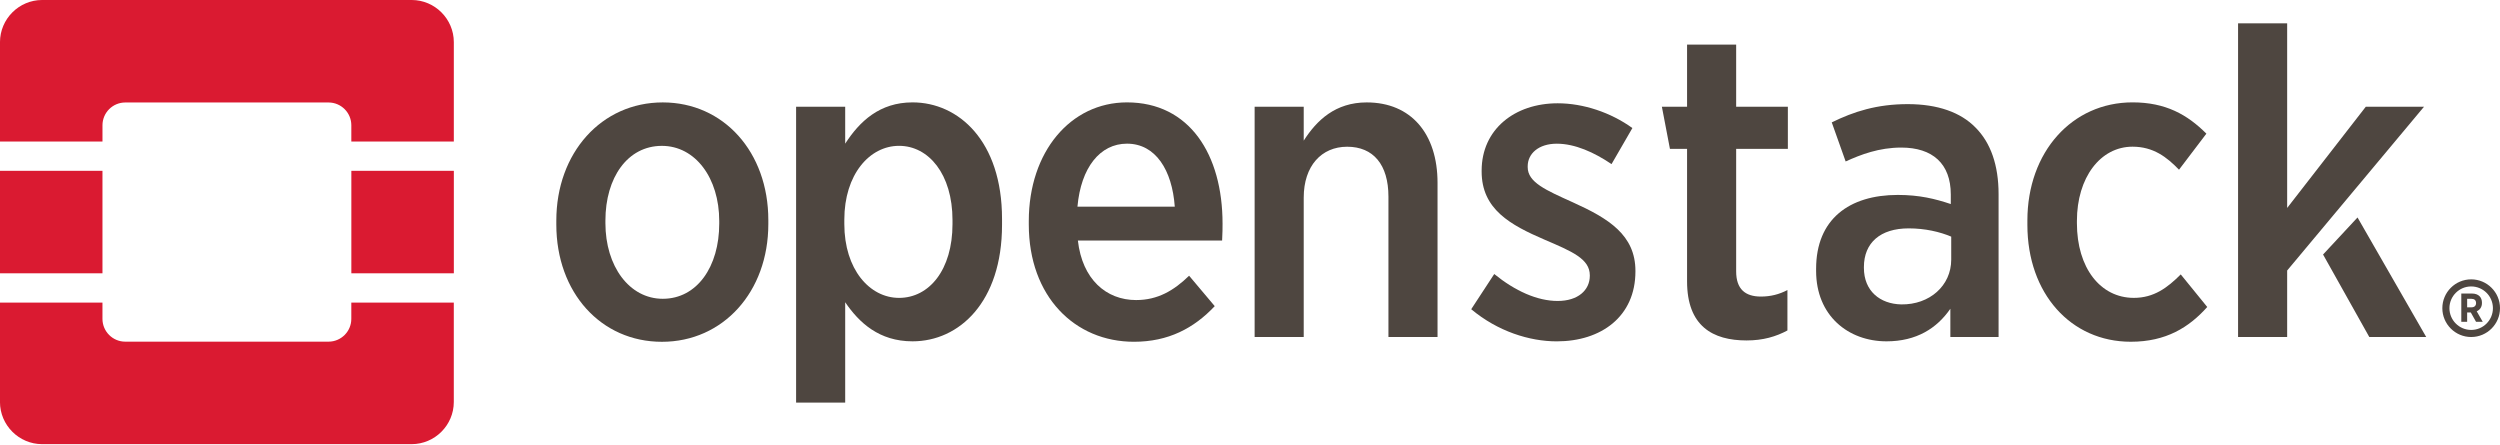
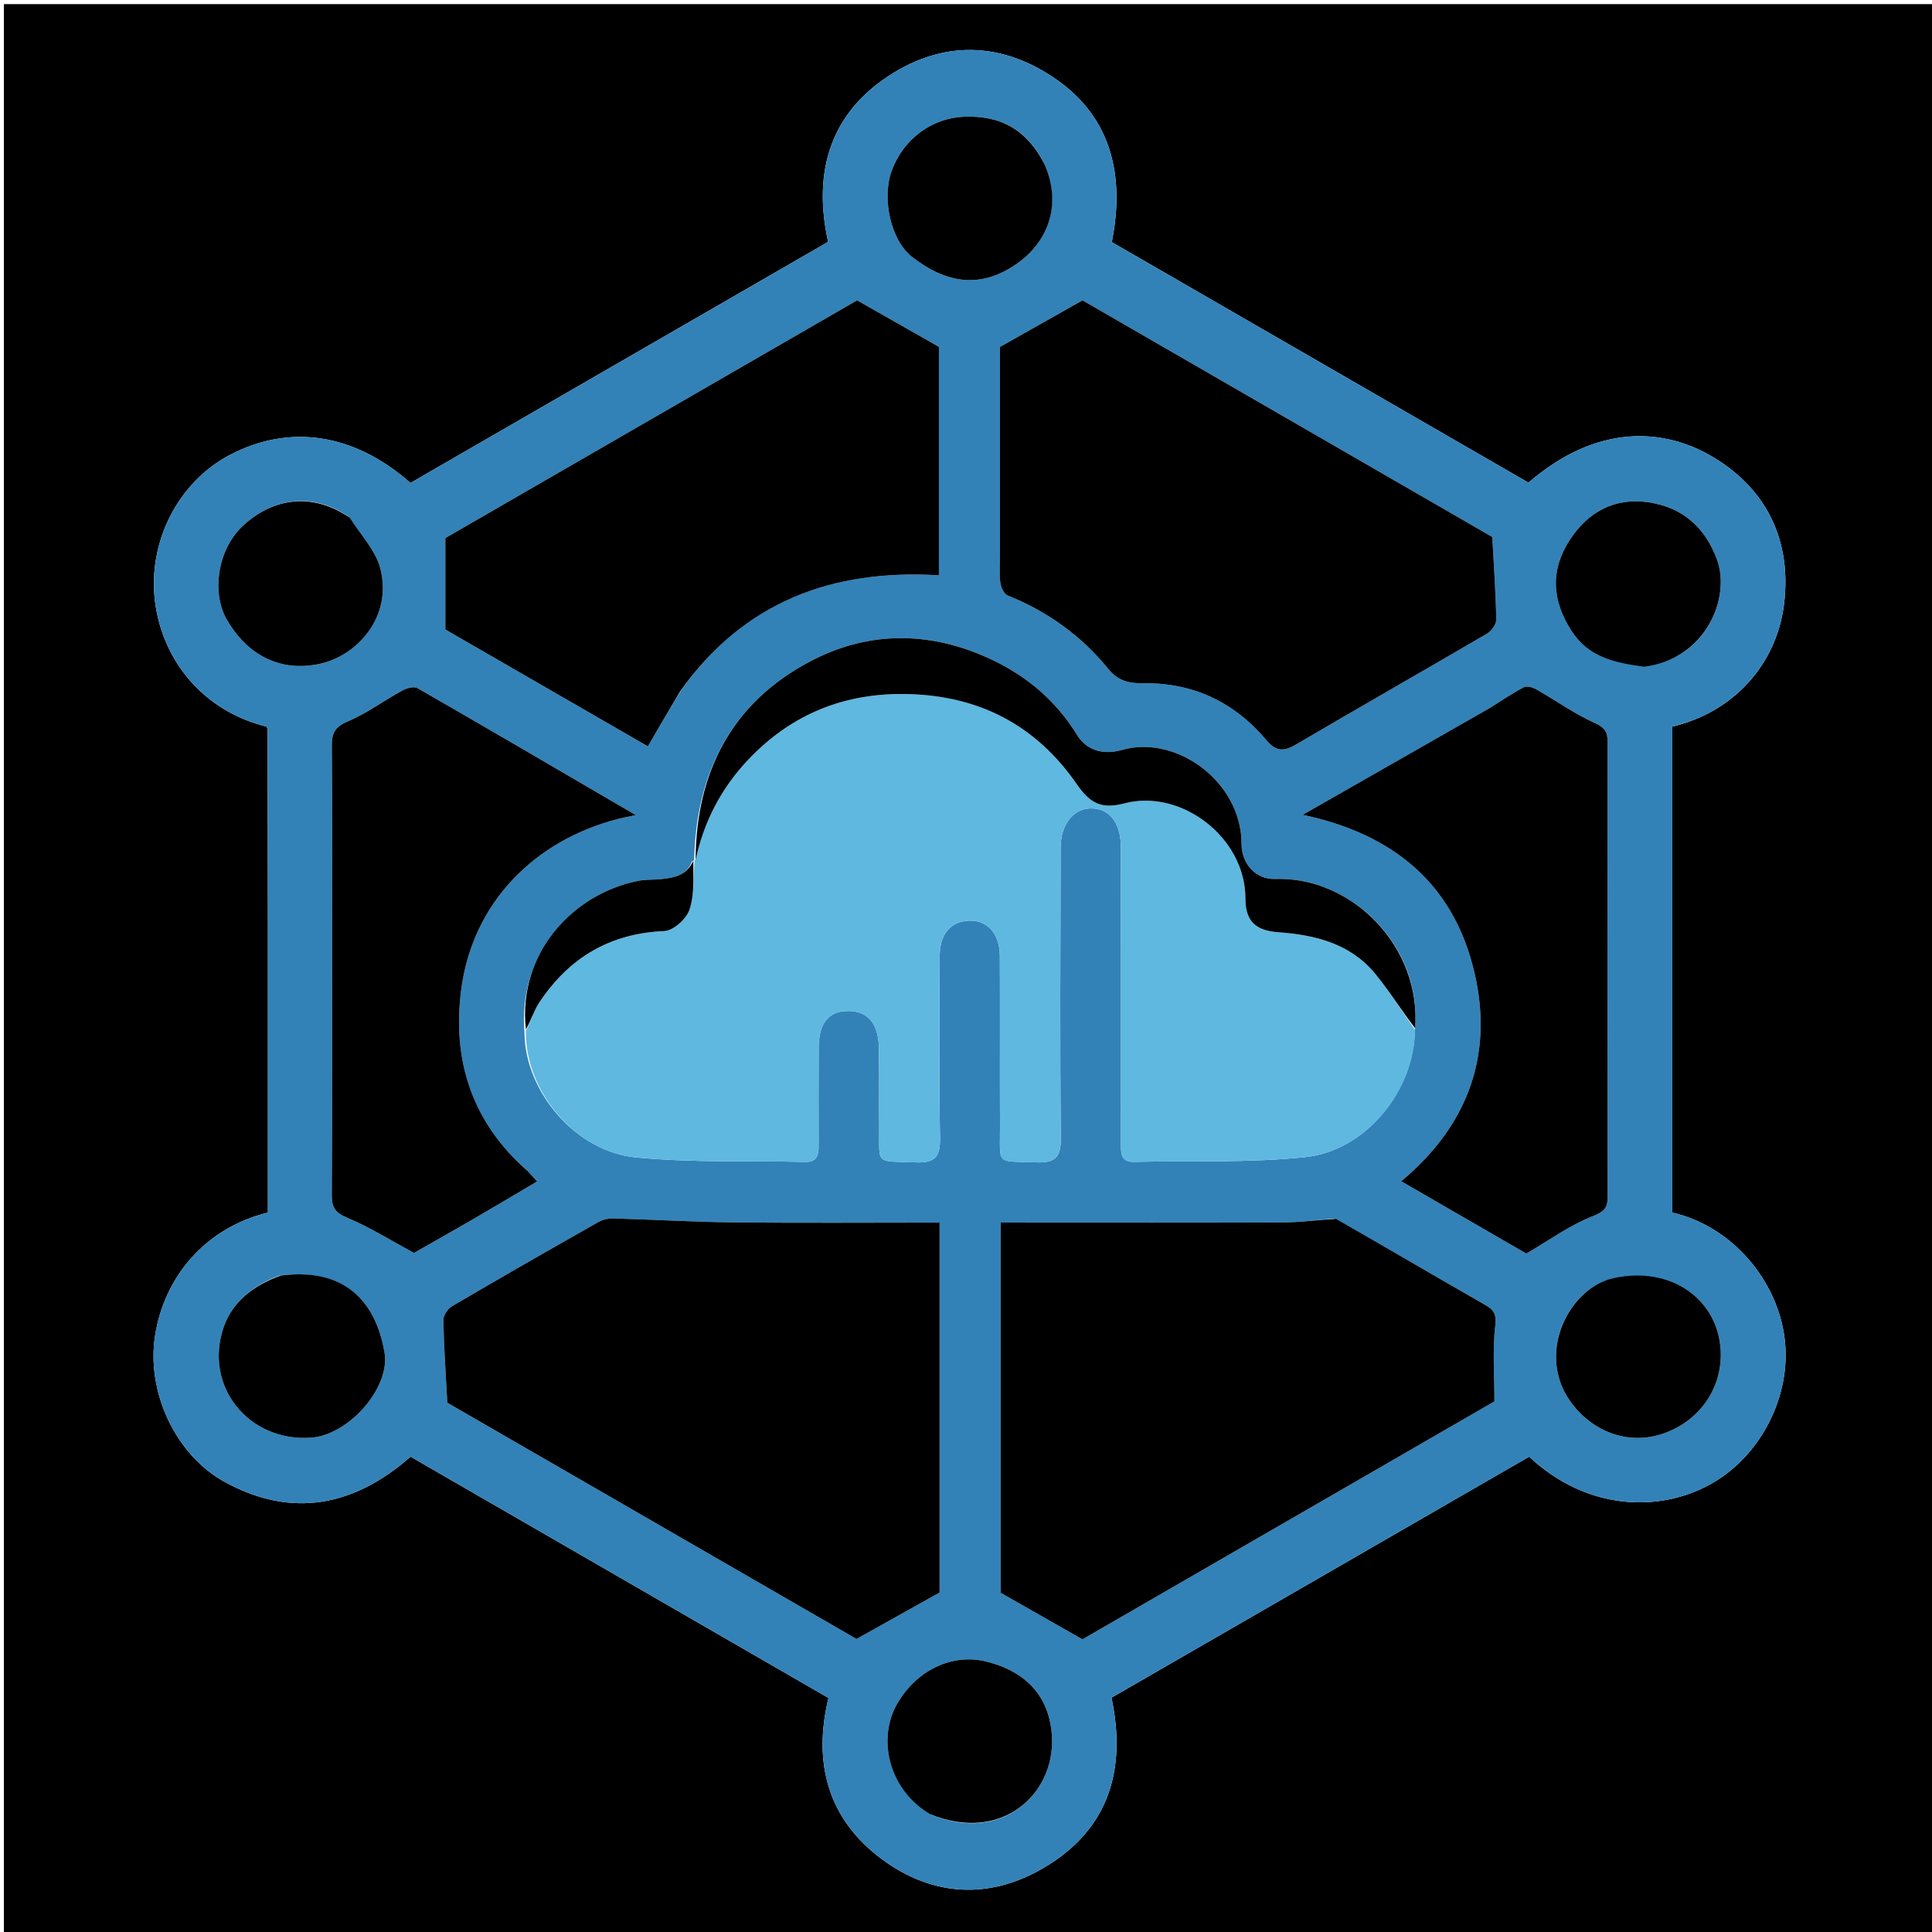
- <svg xmlns="http://www.w3.org/2000/svg" version="1.1" viewBox="0 0 600.776 106.737">
-   <defs>
-     <clipPath id="a" clipPathUnits="userSpaceOnUse">
-       <path d="m0 612h792v-612h-792v612z" />
-     </clipPath>
-   </defs>
-   <g transform="translate(-33.898 -53.279)">
-     <g transform="matrix(1.25 0 0 -1.25 -160.14 490.69)">
-       <g clip-path="url(#a)">
-         <g transform="translate(234.37 349.93)">
-           <path d="m0 0h-71.036c-4.458 0-8.106-3.648-8.106-8.107v-19.102h19.703v3.121c0 2.422 1.963 4.385 4.385 4.385h39.073c2.421 0 4.384-1.963 4.384-4.385v-3.121h19.704v19.102c0 4.459-3.648 8.107-8.107 8.107" fill="#da1a31" />
-         </g>
-         <g transform="translate(222.77 288.63)">
-           <path d="m0 0c0-2.422-1.963-4.385-4.385-4.385h-39.072c-2.422 0-4.385 1.963-4.385 4.385v3.121h-19.703v-19.103c0-4.458 3.648-8.106 8.106-8.106h71.036c4.459 0 8.106 3.648 8.106 8.106v19.103h-19.703v-3.121z" fill="#da1a31" />
-         </g>
-         <path d="m174.93 317.09h-19.703v-19.703h19.703v19.703z" fill="#da1a31" />
-         <path d="m242.48 317.09h-19.703v-19.703h19.703v19.703z" fill="#da1a31" />
-         <g transform="translate(630.31 286.5)">
-           <path d="m0 0c-2.305 0-4.181 1.875-4.181 4.181 0 2.305 1.876 4.18 4.181 4.18s4.181-1.875 4.181-4.18c0-2.306-1.876-4.181-4.181-4.181m5.543 4.181c0 3.056-2.487 5.542-5.543 5.542s-5.543-2.486-5.543-5.542c0-3.057 2.487-5.543 5.543-5.543s5.543 2.486 5.543 5.543" fill="#4e4640" />
-         </g>
-         <g transform="translate(631.25 291.66)">
-           <path d="m0 0c0-0.489-0.31-0.815-0.885-0.815h-0.83v1.638h0.807c0.575 0 0.908-0.272 0.908-0.815v-0.008zm1.133 0.031v0.031c0 0.536-0.163 0.962-0.458 1.257-0.342 0.342-0.845 0.52-1.474 0.52h-2.04v-5.431h1.124v1.784h0.706l1.001-1.784h1.288l-1.156 2.017c0.598 0.264 1.009 0.784 1.009 1.606" fill="#4e4640" />
-         </g>
-         <g transform="translate(271.62 307.02)">
-           <path d="m0 0v0.501c0 8.27 4.26 14.366 10.858 14.366 6.431 0 11.025-6.181 11.025-14.449v-0.501c0-8.269-4.26-14.449-10.858-14.449-6.432 0-11.025 6.264-11.025 14.532m31.32-0.166v0.752c0 13.113-8.602 22.634-20.295 22.634-11.777 0-20.463-9.689-20.463-22.719v-0.751c0-13.113 8.603-22.551 20.296-22.551 11.776 0 20.462 9.605 20.462 22.635" fill="#4e4640" />
-         </g>
-         <g transform="translate(317.55 306.86)">
-           <path d="m0 0v0.835c0 8.686 4.845 14.198 10.523 14.198 5.68 0 10.274-5.429 10.274-14.281v-0.752c0-8.854-4.511-14.199-10.274-14.199-5.678 0-10.523 5.513-10.523 14.199m30.319-0.168v1.17c0 14.951-8.353 22.384-17.206 22.384-6.348 0-10.19-3.675-12.946-7.935v7.1h-9.438v-56.879h9.438v19.294c2.673-3.925 6.515-7.517 12.946-7.517 8.936 0 17.206 7.517 17.206 22.383" fill="#4e4640" />
-         </g>
-         <g transform="translate(371.89 322.31)">
-           <path d="m0 0c5.513 0 8.686-5.094 9.188-12.11h-18.709c0.668 7.517 4.343 12.11 9.521 12.11m16.871-31.237-4.928 5.848c-2.923-2.84-6.013-4.678-10.189-4.678-5.763 0-10.357 4.009-11.192 11.442h27.729c0.083 1.336 0.083 2.674 0.083 3.258 0 13.279-6.347 23.303-18.374 23.303-10.858 0-18.876-9.522-18.876-22.803v-0.667c0-13.865 8.853-22.551 20.213-22.551 6.598 0 11.526 2.589 15.534 6.848" fill="#4e4640" />
-         </g>
-         <g transform="translate(417.98 330.24)">
-           <path d="m0 0c-6.013 0-9.605-3.425-12.111-7.35v6.515h-9.438v-44.267h9.438v26.81c0 6.097 3.425 9.772 8.353 9.772 5.011 0 7.934-3.423 7.934-9.604v-26.978h9.438v29.65c0 9.438-5.095 15.452-13.614 15.452" fill="#4e4640" />
-         </g>
-         <g transform="translate(469.64 297.75)">
-           <path d="m0 0v0.083c0 6.933-5.179 10.105-12.027 13.196-5.179 2.339-8.686 3.842-8.686 6.765v0.168c0 2.422 2.087 4.342 5.595 4.342s7.183-1.67 10.524-3.925l4.009 6.933c-4.176 3.006-9.438 4.76-14.366 4.76-8.268 0-14.616-5.011-14.616-12.945v-0.168c0-7.266 5.513-10.273 12.111-13.112 5.261-2.256 8.686-3.675 8.686-6.849v-0.083c0-2.757-2.255-4.845-6.181-4.845-3.925 0-8.185 1.922-12.193 5.178l-4.427-6.765c5.095-4.259 11.192-6.18 16.453-6.18 8.52 0 15.118 4.761 15.118 13.447" fill="#4e4640" />
-         </g>
-         <g transform="translate(498.86 286.4)">
-           <path d="m0 0v7.768c-1.587-0.836-3.258-1.253-5.095-1.253-3.007 0-4.761 1.419-4.761 4.844v23.553h9.939v8.102h-9.939v11.943h-9.438v-11.943h-4.844l1.55-8.102h3.294v-25.474c0-8.603 4.928-11.359 11.443-11.359 3.174 0 5.679 0.751 7.851 1.921" fill="#4e4640" />
-         </g>
-         <g transform="translate(530.35 300.01)">
-           <path d="m0 0c0-5.011-4.176-8.686-9.605-8.603-4.092 0.083-7.182 2.59-7.182 7.016v0.168c0 4.676 3.173 7.433 8.602 7.433 3.174 0 6.014-0.669 8.185-1.587v-4.427zm4.677 25.391c-2.839 2.923-7.266 4.51-13.029 4.51-5.93 0-10.357-1.421-14.617-3.509l2.673-7.516c2.924 1.336 6.432 2.673 10.691 2.673 6.014 0 9.522-3.091 9.522-9.02v-1.838c-3.007 1.003-6.014 1.753-10.19 1.753-9.354 0-15.702-4.676-15.702-14.198v-0.417c0-8.603 6.181-13.531 13.531-13.531 5.763 0 9.688 2.506 12.277 6.264v-5.429h9.271v27.479c0 5.512-1.504 9.856-4.427 12.779" fill="#4e4640" />
-         </g>
-         <g transform="translate(579.57 290.91)">
-           <path d="m0 0-5.094 6.264c-2.59-2.589-5.179-4.51-9.021-4.51-6.431 0-10.941 5.763-10.941 14.365v0.418c0 8.353 4.51 14.282 10.691 14.282 4.009 0 6.598-2.004 8.936-4.427l5.263 6.933c-3.675 3.675-7.852 6.014-14.199 6.014-11.61 0-20.213-9.521-20.213-22.719v-0.835c0-13.196 8.353-22.466 19.879-22.466 6.765 0 11.191 2.755 14.699 6.681" fill="#4e4640" />
-         </g>
-         <g transform="translate(608.46 308.12)">
-           <path d="m0 0-6.625-7.121 8.886-15.854h10.941l-13.202 22.975z" fill="#4e4640" />
-         </g>
-         <g transform="translate(610.05 329.41)">
-           <path d="m0 0-15.117-19.461v35.497h-9.438v-60.303h9.438v12.779l26.309 31.488h-11.192z" fill="#4e4640" />
-         </g>
-       </g>
-     </g>
-   </g>
+ <svg xmlns="http://www.w3.org/2000/svg" version="1.1" id="Layer_1" x="0px" y="0px" width="100%" viewBox="0 0 512 512" enable-background="new 0 0 512 512" xml:space="preserve">
+   <path fill="#000000" opacity="1" stroke="none" d=" M291,513   C194.024,513 97.547,513 1.035,513   C1.035,342.399 1.035,171.797 1.035,1.098   C171.56,1.098 342.12,1.098 512.84,1.098   C512.84,171.667 512.84,342.333 512.84,513   C439.13,513 365.315,513 291,513  M70.998,247.5   C70.998,272.143 70.998,296.787 70.998,321.349   C54.527,325.355 43.54,338.287 41.092,353.959   C38.756,368.918 46.537,385.601 59.601,392.753   C77.486,402.543 94.008,399.06 108.798,386.03   C145.848,407.421 182.658,428.674 219.562,449.981   C215.371,467.199 219.441,482.098 233.65,492.658   C247.045,502.613 262.135,503.521 276.676,494.944   C294.025,484.711 298.555,468.714 294.548,449.909   C331.69,428.478 368.488,407.246 405.245,386.037   C420.404,400.263 439.685,400.98 453.504,393.21   C466.47,385.92 474.764,370.121 472.974,354.95   C471.145,339.439 459.09,324.98 443.177,321.356   C443.177,278.431 443.177,235.477 443.177,192.565   C459.657,188.651 470.824,175.836 472.777,160.186   C474.841,143.649 468.463,129.818 454.034,121.17   C441.091,113.413 423.364,112.121 405.05,127.907   C368.242,106.657 331.42,85.4 294.641,64.167   C299.302,40.757 290.052,28.172 280.111,21.177   C266.448,11.564 251.421,10.446 237.026,19.166   C220.074,29.433 215.306,45.345 219.462,64.093   C182.323,85.532 145.513,106.781 108.771,127.992   C93.89,114.826 76.74,112.23 60.844,120.603   C47.343,127.714 38.995,143.562 41.11,159.644   C43.156,175.198 53.978,188.487 70.679,192.564   C70.766,192.88 70.929,193.196 70.929,193.513   C70.961,211.175 70.979,228.838 70.998,247.5  z" />
+   <path fill="#3282B8" opacity="1" stroke="none" d=" M70.998,247   C70.979,228.838 70.961,211.175 70.929,193.513   C70.929,193.196 70.766,192.88 70.674,192.565   C53.978,188.487 43.156,175.198 41.11,159.644   C38.995,143.562 47.343,127.714 60.844,120.603   C76.74,112.23 93.89,114.826 108.771,127.992   C145.513,106.781 182.323,85.532 219.462,64.093   C215.306,45.345 220.074,29.433 237.026,19.166   C251.421,10.446 266.448,11.564 280.111,21.177   C290.052,28.172 299.302,40.757 294.641,64.167   C331.42,85.4 368.242,106.657 405.05,127.907   C423.364,112.121 441.091,113.413 454.034,121.17   C468.463,129.818 474.841,143.649 472.777,160.186   C470.824,175.836 459.657,188.651 443.177,192.565   C443.177,235.477 443.177,278.431 443.177,321.356   C459.09,324.98 471.145,339.439 472.974,354.95   C474.764,370.121 466.47,385.92 453.504,393.21   C439.685,400.98 420.404,400.263 405.245,386.037   C368.488,407.246 331.69,428.478 294.548,449.909   C298.555,468.714 294.025,484.711 276.676,494.944   C262.135,503.521 247.045,502.613 233.65,492.658   C219.441,482.098 215.371,467.199 219.562,449.981   C182.658,428.674 145.848,407.421 108.798,386.03   C94.008,399.06 77.486,402.543 59.601,392.753   C46.537,385.601 38.756,368.918 41.092,353.959   C43.54,338.287 54.527,325.355 70.998,321.349   C70.998,296.787 70.998,272.143 70.998,247  M183.403,228.218   C181.928,232.11 178.518,232.64 175.036,232.987   C173.071,233.183 171.052,233.051 169.13,233.431   C151.804,236.854 137.137,252.758 138.999,273.798   C139.165,289.284 152.509,305.175 168.58,306.732   C183.442,308.172 198.499,307.58 213.47,307.909   C216.526,307.977 216.948,306.087 216.94,303.653   C216.911,294.988 216.916,286.324 216.954,277.66   C216.983,271.283 219.489,268.068 224.433,267.929   C229.727,267.78 232.757,271.034 232.899,277.41   C233.053,284.405 232.938,291.406 233.004,298.403   C233.105,309.022 231.656,307.586 242.684,308.035   C247.828,308.245 249.205,306.538 249.112,301.522   C248.814,285.532 248.973,269.532 249.021,253.537   C249.037,247.902 251.484,244.652 255.884,244.067   C261.195,243.361 264.941,247.044 264.971,253.306   C265.043,268.302 264.948,283.298 265.015,298.294   C265.064,309.021 263.652,307.61 274.576,308.027   C279.552,308.217 281.17,306.804 281.122,301.632   C280.882,275.975 281.022,250.314 281.073,224.654   C281.085,218.632 284.353,214.387 288.879,214.236   C293.917,214.068 297.032,217.939 297.042,224.549   C297.071,244.21 297.059,263.871 297.064,283.533   C297.065,290.198 297.085,296.863 297.062,303.527   C297.054,305.879 297.276,307.964 300.401,307.896   C315.538,307.569 330.773,308.21 345.784,306.666   C362.058,304.993 374.996,288.923 374.997,272.023   C376.761,251.01 358.307,232.216 337.862,232.934   C332.812,233.111 329.023,228.932 329.028,223.687   C329.042,207.129 311.672,194.609 297.334,198.742   C292.844,200.036 288.167,199.213 285.455,194.803   C279.363,184.895 270.782,178.102 260.195,173.644   C244.794,167.159 229.306,167.581 214.732,175.264   C193.773,186.311 184.454,204.789 183.957,227.969   C183.957,227.969 184.081,227.946 183.403,228.218  M249,388.5   C249,367.086 249,345.672 249,324   C230.433,324 212.618,324.134 194.807,323.95   C184.051,323.839 173.302,323.198 162.546,322.903   C161.215,322.867 159.702,323.209 158.55,323.862   C145.596,331.206 132.669,338.599 119.827,346.136   C118.681,346.809 117.474,348.597 117.497,349.845   C117.625,356.86 118.121,363.868 118.537,371.741   C154.387,392.437 191.339,413.769 226.979,434.344   C234.665,430.049 241.409,426.281 249,422.04   C249,412.125 249,400.812 249,388.5  M353.646,322.932   C349.139,323.288 344.633,323.932 340.125,323.952   C316.978,324.056 293.83,324 270.683,324   C268.914,324 267.146,324 265.194,324   C265.194,357.557 265.194,390.48 265.194,422.11   C272.701,426.384 279.556,430.286 286.857,434.442   C322.968,413.585 359.897,392.255 396.038,371.381   C396.038,364.2 395.511,357.702 396.26,351.354   C396.637,348.165 395.83,347.1 393.445,345.736   C380.379,338.264 367.394,330.65 353.646,322.932  M265,147.435   C265.002,149.767 264.78,152.13 265.095,154.419   C265.265,155.655 266.084,157.435 267.067,157.828   C277.666,162.064 286.606,168.532 293.783,177.359   C296.244,180.386 299.155,181.131 302.893,181.07   C316.165,180.855 327.107,186.062 335.631,196.18   C337.97,198.957 340.025,199.312 343.225,197.432   C360.144,187.495 377.201,177.792 394.134,167.877   C395.293,167.198 396.55,165.431 396.528,164.192   C396.4,157.172 395.896,150.159 395.475,142.314   C359.627,121.61 322.678,100.271 286.877,79.595   C279.345,83.846 272.605,87.649 265,91.941   C265,109.176 265,127.815 265,147.435  M180.486,182.979   C197.176,159.349 220.635,150.783 248.819,152.454   C248.819,131.736 248.819,111.12 248.819,91.916   C241.21,87.592 234.347,83.691 227.135,79.591   C190.928,100.495 153.97,121.832 118.026,142.584   C118.026,151.112 118.026,158.653 118.026,166.834   C135.292,176.793 153.487,187.289 171.693,197.79   C174.577,192.827 177.283,188.172 180.486,182.979  M394.335,187.932   C378.311,197.069 362.288,206.205 345.22,215.937   C368.72,220.898 384.462,233.636 390.308,256.002   C396.191,278.51 389.546,297.861 371.33,313.044   C383.284,319.952 394.429,326.392 404.489,332.205   C410.783,328.535 416.023,324.694 421.869,322.39   C424.963,321.171 426.054,320.312 426.048,317.131   C425.974,276.966 425.986,236.801 426.031,196.636   C426.034,194.037 425.364,192.838 422.65,191.617   C417.204,189.169 412.265,185.606 407.041,182.636   C406.124,182.114 404.575,181.73 403.774,182.151   C400.734,183.749 397.882,185.704 394.335,187.932  M139.527,310.021   C124.919,297.356 119.834,280.794 122.209,262.385   C125.205,239.159 141.716,222.701 163.818,217.018   C165.057,216.699 166.318,216.469 168.473,216.001   C148.532,204.359 129.622,193.274 110.617,182.355   C109.681,181.817 107.727,182.38 106.569,183.015   C101.732,185.669 97.225,189.035 92.186,191.171   C88.798,192.607 87.9,194.274 87.931,197.688   C88.083,214.519 88,231.352 88,248.185   C88,271.017 88.068,293.849 87.925,316.68   C87.904,320.017 88.869,321.416 92.08,322.75   C97.887,325.163 103.279,328.574 109.713,332.036   C114.082,329.546 119.755,326.356 125.385,323.091   C130.983,319.843 136.537,316.52 142.354,313.086   C141.345,311.981 140.685,311.257 139.527,310.021  M427.483,338.93   C415.857,341.113 407.091,358.437 416.038,371.214   C421.788,379.425 431.441,383.04 440.588,379.971   C450.338,376.701 456.491,367.901 455.998,357.934   C455.321,344.274 442.744,335.478 427.483,338.93  M73.97,338.065   C67.225,340.611 61.67,344.861 59.293,351.675   C53.853,367.268 65.872,382.198 82.474,380.995   C92.462,380.271 103.502,367.719 101.903,358.421   C99.555,344.774 91.228,335.859 73.97,338.065  M92.394,136.928   C80.932,129.19 70.295,133.585 64.103,139.606   C57.578,145.951 56.086,157.172 60.07,164.147   C64.669,172.197 72.805,178.381 84.557,175.961   C94.526,173.909 104.115,163.515 100.787,150.641   C99.555,145.878 95.634,141.81 92.394,136.928  M436.029,176.47   C452.106,174.682 458.703,158.419 455.032,148.352   C451.851,139.631 445.762,134.418 436.798,133.108   C427.976,131.818 420.933,135.603 416.111,142.936   C410.833,150.964 411.178,158.959 416.459,167.19   C421.018,174.295 428.024,175.62 436.029,176.47  M246.853,480.96   C265.488,488.526 279.405,475.511 278.783,460.548   C278.332,449.687 271.96,442.917 261.241,440.298   C252.578,438.181 242.989,442.358 237.698,451.634   C232.569,460.629 235.285,474.075 246.853,480.96  M276.611,43.143   C272.223,34.439 265.227,30.532 255.435,30.938   C247.037,31.287 239.368,36.77 236.268,45.4   C233.68,52.602 236.049,63.688 241.702,68.075   C250.597,74.979 260.046,77.052 270.468,69.162   C276.651,64.481 281.926,55.234 276.611,43.143  z" />
+   <path fill="#5FB8E0" opacity="1" stroke="none" d=" M374.988,272.924   C374.996,288.923 362.058,304.993 345.784,306.666   C330.773,308.21 315.538,307.569 300.401,307.896   C297.276,307.964 297.054,305.879 297.062,303.527   C297.085,296.863 297.065,290.198 297.064,283.533   C297.059,263.871 297.071,244.21 297.042,224.549   C297.032,217.939 293.917,214.068 288.879,214.236   C284.353,214.387 281.085,218.632 281.073,224.654   C281.022,250.314 280.882,275.975 281.122,301.632   C281.17,306.804 279.552,308.217 274.576,308.027   C263.652,307.61 265.064,309.021 265.015,298.294   C264.948,283.298 265.043,268.302 264.971,253.306   C264.941,247.044 261.195,243.361 255.884,244.067   C251.484,244.652 249.037,247.902 249.021,253.537   C248.973,269.532 248.814,285.532 249.112,301.522   C249.205,306.538 247.828,308.245 242.684,308.035   C231.656,307.586 233.105,309.022 233.004,298.403   C232.938,291.406 233.053,284.405 232.899,277.41   C232.757,271.034 229.727,267.78 224.433,267.929   C219.489,268.068 216.983,271.283 216.954,277.66   C216.916,286.324 216.911,294.988 216.94,303.653   C216.948,306.087 216.526,307.977 213.47,307.909   C198.499,307.58 183.442,308.172 168.58,306.732   C152.509,305.175 139.165,289.284 139.355,273.261   C140.755,270.374 141.491,267.821 142.892,265.708   C150.748,253.86 161.562,247.338 176.076,246.739   C178.454,246.641 181.902,243.512 182.72,241.069   C184.082,236.999 183.718,232.351 184.081,227.946   C184.081,227.946 183.957,227.969 184.326,227.865   C186.551,217.556 191.284,208.711 198.32,201.291   C209.808,189.176 224.019,183.457 240.855,183.943   C259.754,184.488 274.578,192.274 285.335,207.783   C288.927,212.961 291.908,214.498 298.011,212.893   C312.845,208.993 330.063,221.755 330.051,238.159   C330.047,244.246 332.911,246.635 338.719,247.051   C348.517,247.753 357.863,250.042 364.45,258.067   C368.293,262.749 371.497,267.954 374.988,272.924  z" />
+   <path fill="#000000" opacity="1" stroke="none" d=" M249,389   C249,400.812 249,412.125 249,422.04   C241.409,426.281 234.665,430.049 226.979,434.344   C191.339,413.769 154.387,392.437 118.537,371.741   C118.121,363.868 117.625,356.86 117.497,349.845   C117.474,348.597 118.681,346.809 119.827,346.136   C132.669,338.599 145.596,331.206 158.55,323.862   C159.702,323.209 161.215,322.867 162.546,322.903   C173.302,323.198 184.051,323.839 194.807,323.95   C212.618,324.134 230.433,324 249,324   C249,345.672 249,367.086 249,389  z" />
+   <path fill="#000000" opacity="1" stroke="none" d=" M354.014,323.009   C367.394,330.65 380.379,338.264 393.445,345.736   C395.83,347.1 396.637,348.165 396.26,351.354   C395.511,357.702 396.038,364.2 396.038,371.381   C359.897,392.255 322.968,413.585 286.857,434.442   C279.556,430.286 272.701,426.384 265.194,422.11   C265.194,390.48 265.194,357.557 265.194,324   C267.146,324 268.914,324 270.683,324   C293.83,324 316.978,324.056 340.125,323.952   C344.633,323.932 349.139,323.288 354.014,323.009  z" />
+   <path fill="#000000" opacity="1" stroke="none" d=" M265,146.944   C265,127.815 265,109.176 265,91.941   C272.605,87.649 279.345,83.846 286.877,79.595   C322.678,100.271 359.627,121.61 395.475,142.314   C395.896,150.159 396.4,157.172 396.528,164.192   C396.55,165.431 395.293,167.198 394.134,167.877   C377.201,177.792 360.144,187.495 343.225,197.432   C340.025,199.312 337.97,198.957 335.631,196.18   C327.107,186.062 316.165,180.855 302.893,181.07   C299.155,181.131 296.244,180.386 293.783,177.359   C286.606,168.532 277.666,162.064 267.067,157.828   C266.084,157.435 265.265,155.655 265.095,154.419   C264.78,152.13 265.002,149.767 265,146.944  z" />
+   <path fill="#000000" opacity="1" stroke="none" d=" M180.237,183.248   C177.283,188.172 174.577,192.827 171.693,197.79   C153.487,187.289 135.292,176.793 118.026,166.834   C118.026,158.653 118.026,151.112 118.026,142.584   C153.97,121.832 190.928,100.495 227.135,79.591   C234.347,83.691 241.21,87.592 248.819,91.916   C248.819,111.12 248.819,131.736 248.819,152.454   C220.635,150.783 197.176,159.349 180.237,183.248  z" />
+   <path fill="#000000" opacity="1" stroke="none" d=" M394.648,187.729   C397.882,185.704 400.734,183.749 403.774,182.151   C404.575,181.73 406.124,182.114 407.041,182.636   C412.265,185.606 417.204,189.169 422.65,191.617   C425.364,192.838 426.034,194.037 426.031,196.636   C425.986,236.801 425.974,276.966 426.048,317.131   C426.054,320.312 424.963,321.171 421.869,322.39   C416.023,324.694 410.783,328.535 404.489,332.205   C394.429,326.392 383.284,319.952 371.33,313.044   C389.546,297.861 396.191,278.51 390.308,256.002   C384.462,233.636 368.72,220.898 345.22,215.937   C362.288,206.205 378.311,197.069 394.648,187.729  z" />
+   <path fill="#000000" opacity="1" stroke="none" d=" M139.776,310.277   C140.685,311.257 141.345,311.981 142.354,313.086   C136.537,316.52 130.983,319.843 125.385,323.091   C119.755,326.356 114.082,329.546 109.713,332.036   C103.279,328.574 97.887,325.163 92.08,322.75   C88.869,321.416 87.904,320.017 87.925,316.68   C88.068,293.849 88,271.017 88,248.185   C88,231.352 88.083,214.519 87.931,197.688   C87.9,194.274 88.798,192.607 92.186,191.171   C97.225,189.035 101.732,185.669 106.569,183.015   C107.727,182.38 109.681,181.817 110.617,182.355   C129.622,193.274 148.532,204.359 168.473,216.001   C166.318,216.469 165.057,216.699 163.818,217.018   C141.716,222.701 125.205,239.159 122.209,262.385   C119.834,280.794 124.919,297.356 139.776,310.277  z" />
+   <path fill="#000000" opacity="1" stroke="none" d=" M374.993,272.474   C371.497,267.954 368.293,262.749 364.45,258.067   C357.863,250.042 348.517,247.753 338.719,247.051   C332.911,246.635 330.047,244.246 330.051,238.159   C330.063,221.755 312.845,208.993 298.011,212.893   C291.908,214.498 288.927,212.961 285.335,207.783   C274.578,192.274 259.754,184.488 240.855,183.943   C224.019,183.457 209.808,189.176 198.32,201.291   C191.284,208.711 186.551,217.556 184.337,227.927   C184.454,204.789 193.773,186.311 214.732,175.264   C229.306,167.581 244.794,167.159 260.195,173.644   C270.782,178.102 279.363,184.895 285.455,194.803   C288.167,199.213 292.844,200.036 297.334,198.742   C311.672,194.609 329.042,207.129 329.028,223.687   C329.023,228.932 332.812,233.111 337.862,232.934   C358.307,232.216 376.761,251.01 374.993,272.474  z" />
+   <path fill="#000000" opacity="1" stroke="none" d=" M427.807,338.687   C442.744,335.478 455.321,344.274 455.998,357.934   C456.491,367.901 450.338,376.701 440.588,379.971   C431.441,383.04 421.788,379.425 416.038,371.214   C407.091,358.437 415.857,341.113 427.807,338.687  z" />
+   <path fill="#000000" opacity="1" stroke="none" d=" M74.374,338.038   C91.228,335.859 99.555,344.774 101.903,358.421   C103.502,367.719 92.462,380.271 82.474,380.995   C65.872,382.198 53.853,367.268 59.293,351.675   C61.67,344.861 67.225,340.611 74.374,338.038  z" />
+   <path fill="#000000" opacity="1" stroke="none" d=" M92.666,137.176   C95.634,141.81 99.555,145.878 100.787,150.641   C104.115,163.515 94.526,173.909 84.557,175.961   C72.805,178.381 64.669,172.197 60.07,164.147   C56.086,157.172 57.578,145.951 64.103,139.606   C70.295,133.585 80.932,129.19 92.666,137.176  z" />
+   <path fill="#000000" opacity="1" stroke="none" d=" M435.669,176.679   C428.024,175.62 421.018,174.295 416.459,167.19   C411.178,158.959 410.833,150.964 416.111,142.936   C420.933,135.603 427.976,131.818 436.798,133.108   C445.762,134.418 451.851,139.631 455.032,148.352   C458.703,158.419 452.106,174.682 435.669,176.679  z" />
+   <path fill="#000000" opacity="1" stroke="none" d=" M246.505,480.79   C235.285,474.075 232.569,460.629 237.698,451.634   C242.989,442.358 252.578,438.181 261.241,440.298   C271.96,442.917 278.332,449.687 278.783,460.548   C279.405,475.511 265.488,488.526 246.505,480.79  z" />
+   <path fill="#000000" opacity="1" stroke="none" d=" M276.784,43.493   C281.926,55.234 276.651,64.481 270.468,69.162   C260.046,77.052 250.597,74.979 241.702,68.075   C236.049,63.688 233.68,52.602 236.268,45.4   C239.368,36.77 247.037,31.287 255.435,30.938   C265.227,30.532 272.223,34.439 276.784,43.493  z" />
+   <path fill="#000000" opacity="1" stroke="none" d=" M183.742,228.082   C183.718,232.351 184.082,236.999 182.72,241.069   C181.902,243.512 178.454,246.641 176.076,246.739   C161.562,247.338 150.748,253.86 142.892,265.708   C141.491,267.821 140.755,270.374 139.362,272.824   C137.137,252.758 151.804,236.854 169.13,233.431   C171.052,233.051 173.071,233.183 175.036,232.987   C178.518,232.64 181.928,232.11 183.742,228.082  z" />
</svg>
